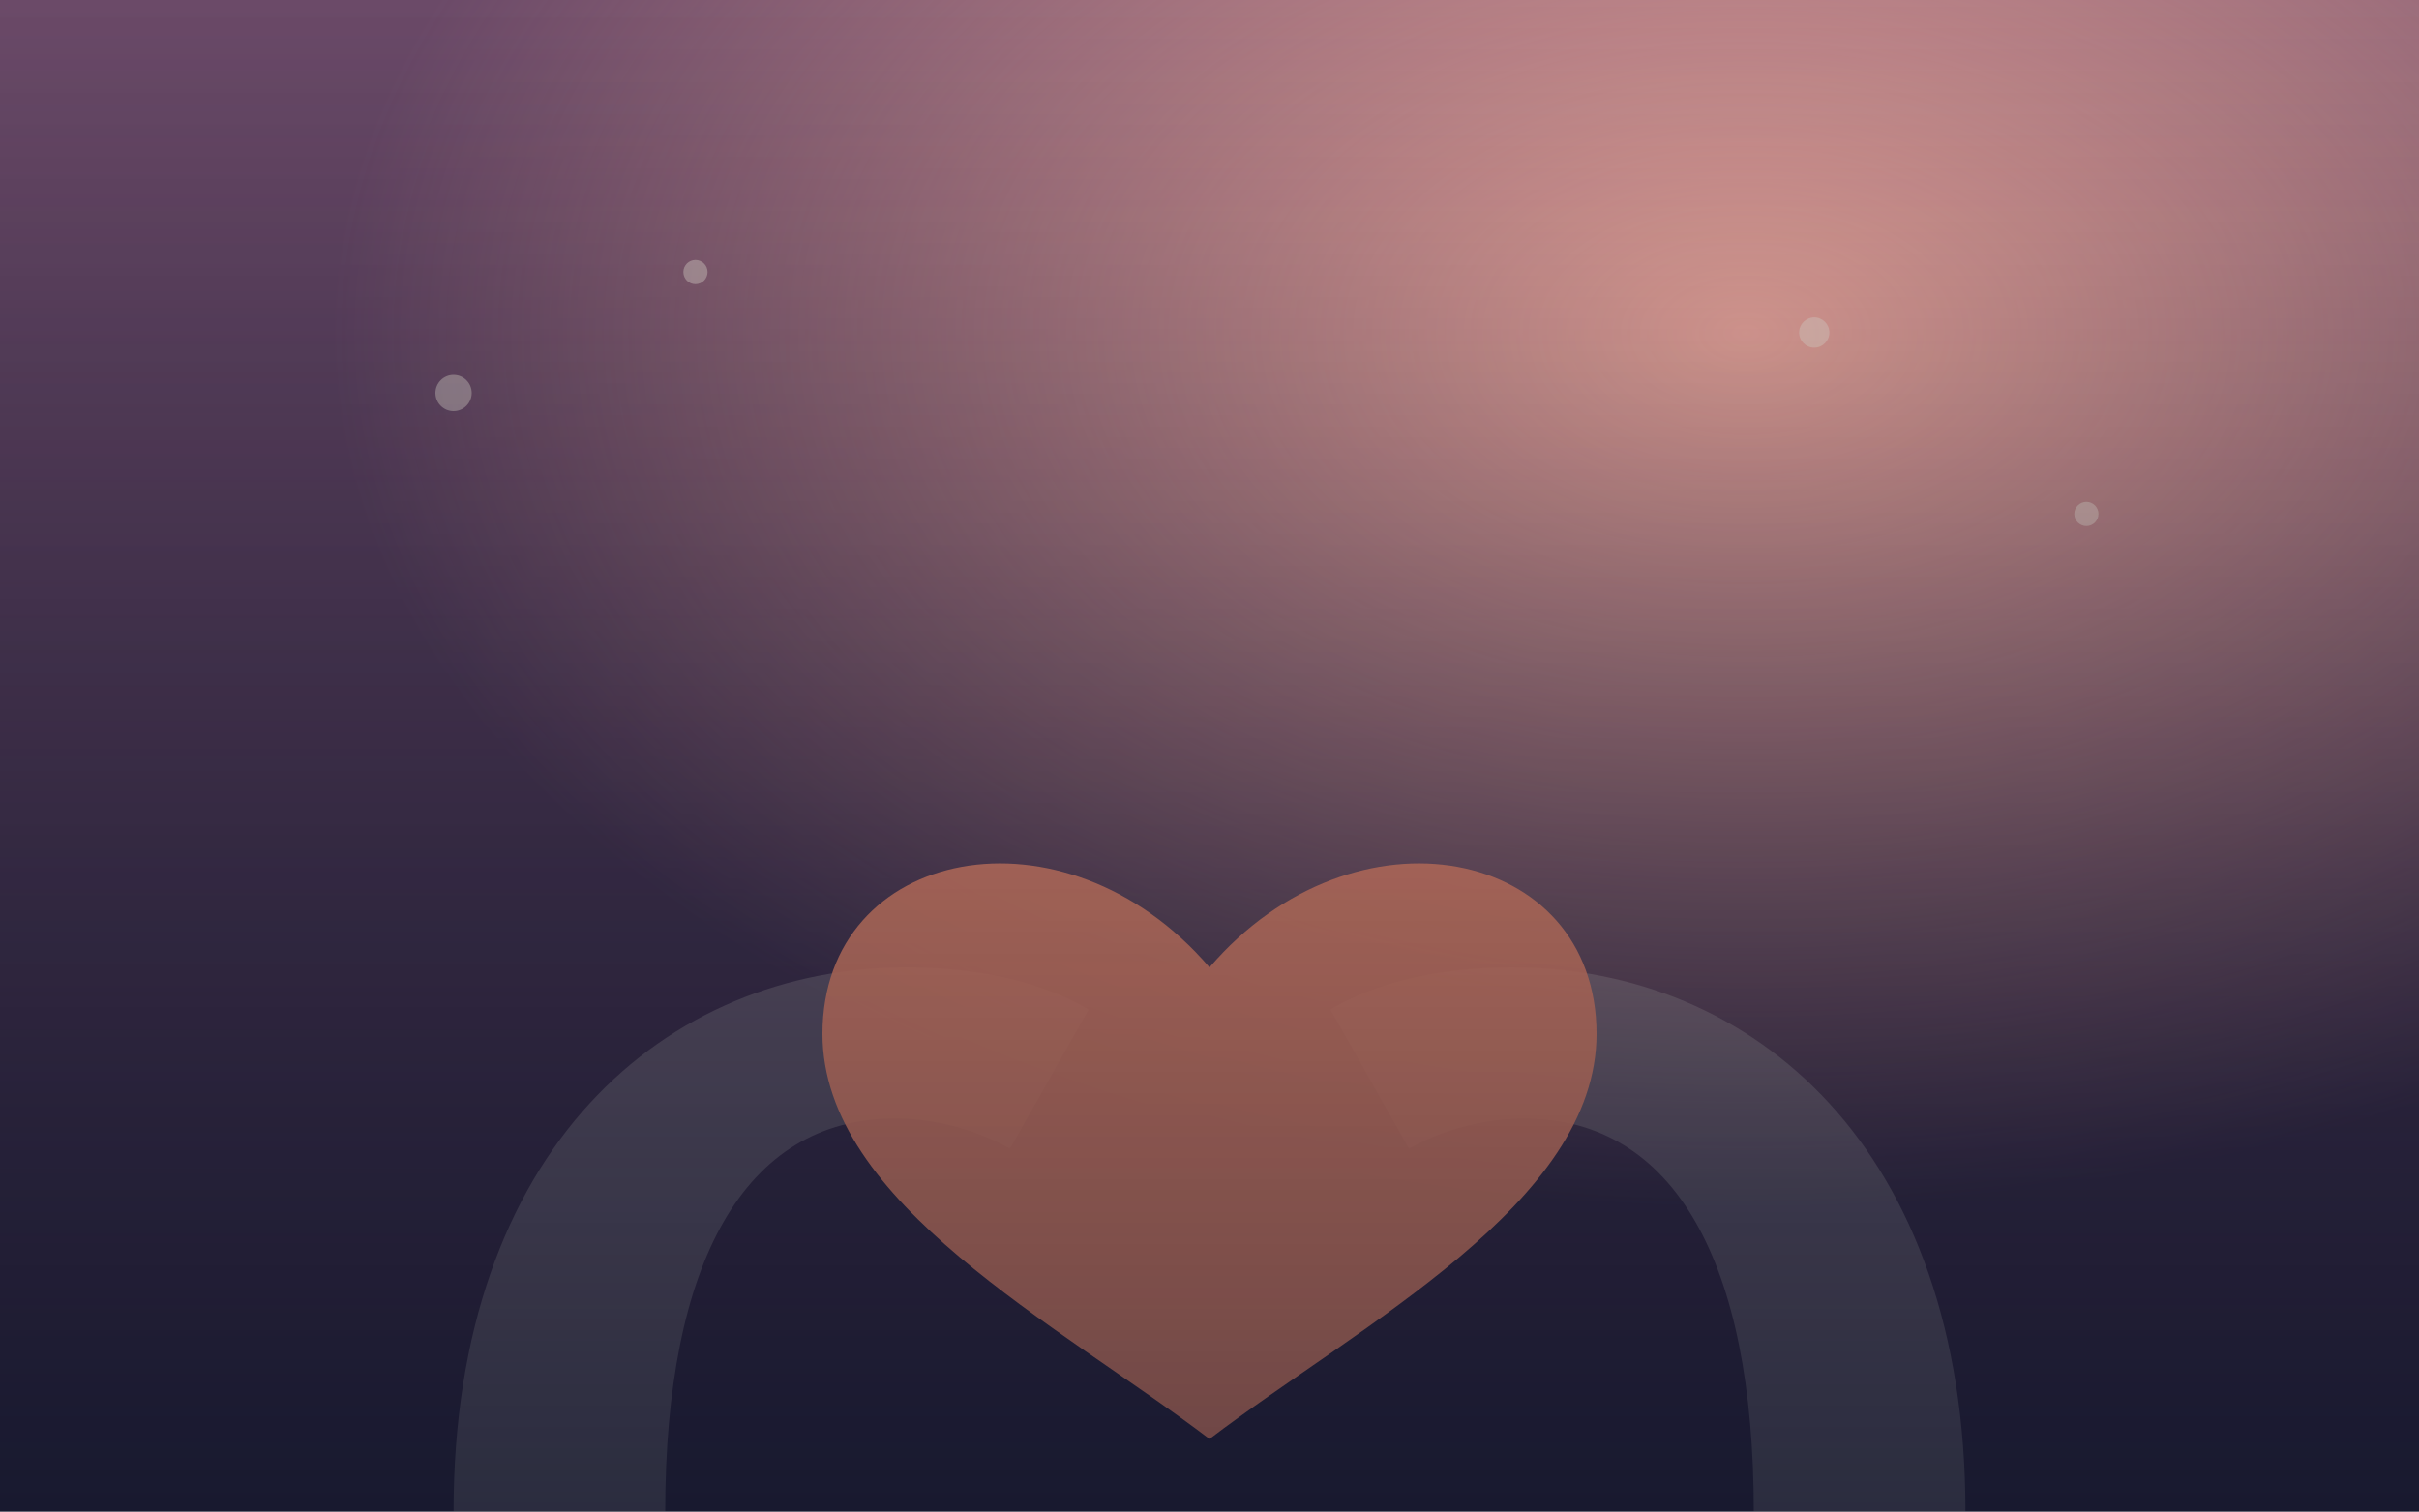
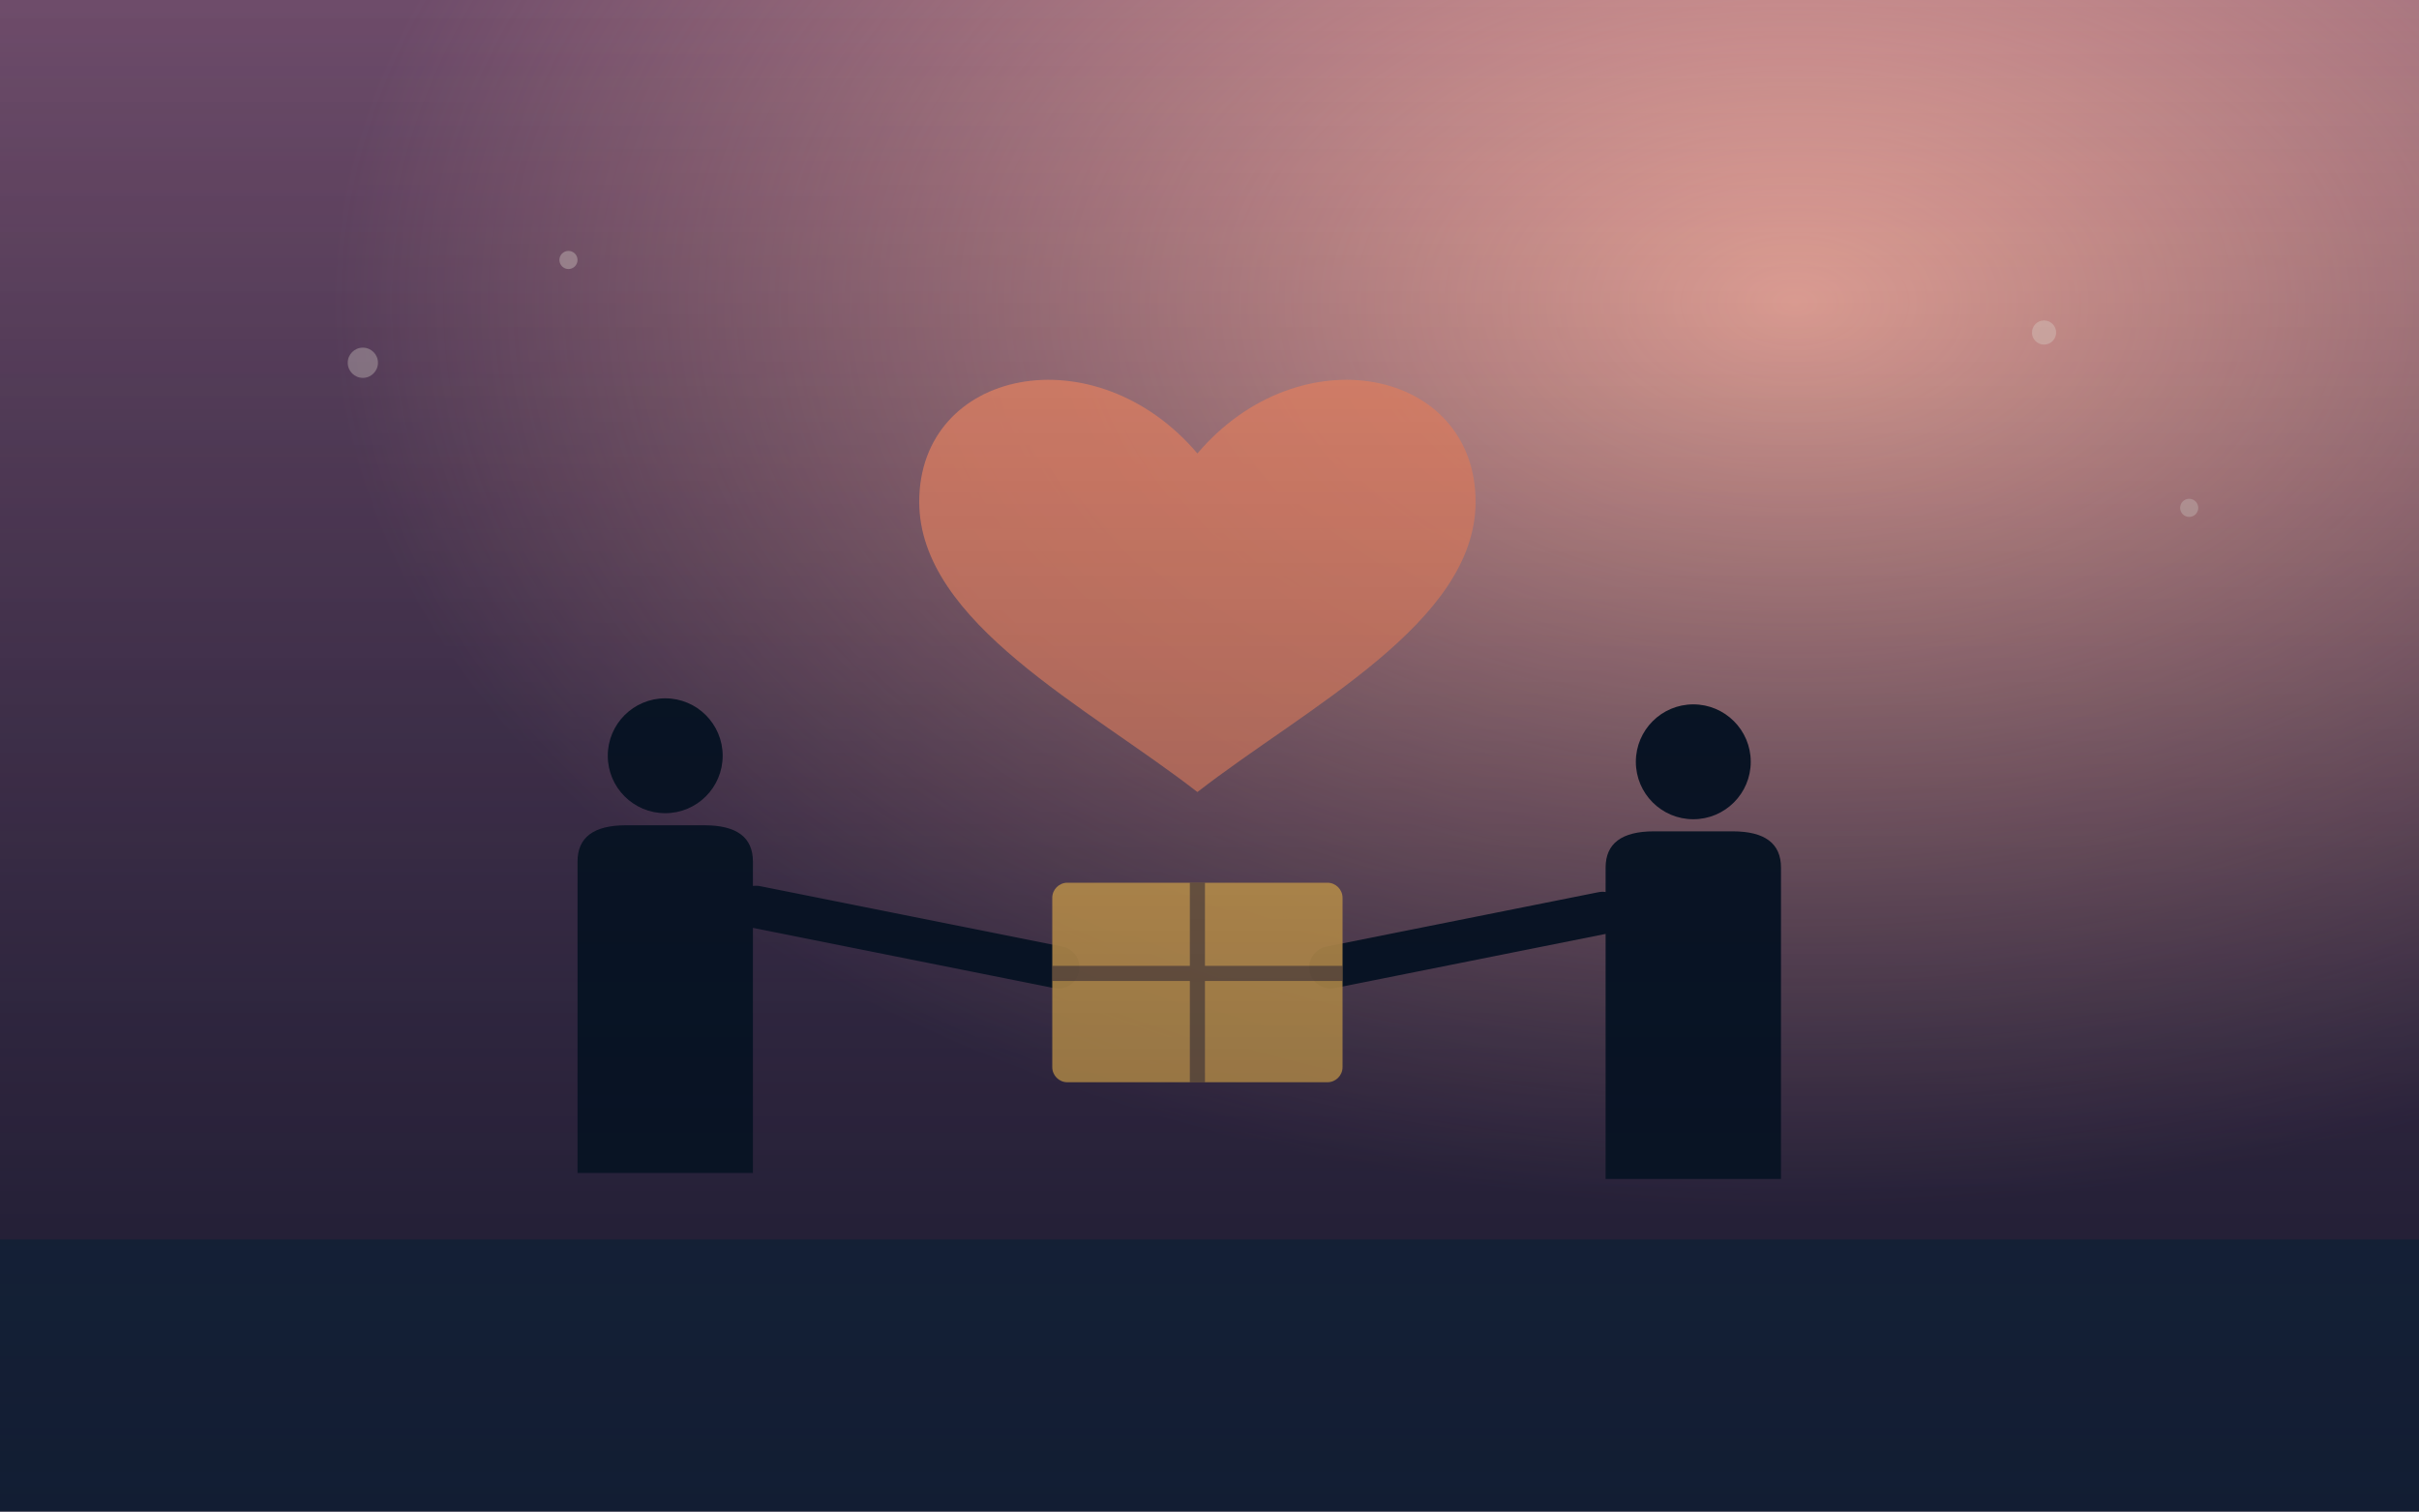
<svg xmlns="http://www.w3.org/2000/svg" viewBox="0 0 800 500" preserveAspectRatio="xMidYMid slice">
  <defs>
    <linearGradient id="s" x1="0" y1="0" x2="0" y2="1">
-       <stop offset="0" stop-color="#6B4A68" />
-       <stop offset="1" stop-color="#2A1F38" />
+       <stop offset="0" stop-color="#6E4C6A" />
+       <stop offset="1" stop-color="#2B2039" />
    </linearGradient>
-     <radialGradient id="g" cx="72%" cy="22%" r="58%">
-       <stop offset="0" stop-color="#FFB4A2" stop-opacity=".85" />
+     <radialGradient id="g" cx="74%" cy="20%" r="60%">
+       <stop offset="0" stop-color="#FFB4A2" stop-opacity=".9" />
      <stop offset="1" stop-color="#FFB4A2" stop-opacity="0" />
    </radialGradient>
    <linearGradient id="f" x1="0" y1="0" x2="0" y2="1">
      <stop offset="0" stop-color="#0A1428" stop-opacity="0" />
-       <stop offset="1" stop-color="#0A1428" stop-opacity=".55" />
+       <stop offset="1" stop-color="#0A1428" stop-opacity=".5" />
    </linearGradient>
  </defs>
  <rect width="800" height="500" fill="url(#s)" />
  <rect width="800" height="500" fill="url(#g)" />
-   <g fill="#E8E2D4" opacity=".22">
-     <path d="M150 500c0-120 70-180 150-180 40 0 60 14 60 14l-26 46s-16-10-38-10c-50 0-76 48-76 130z" />
-     <path d="M650 500c0-120-70-180-150-180-40 0-60 14-60 14l26 46s16-10 38-10c50 0 76 48 76 130z" />
+   <rect x="0" y="410" width="800" height="90" fill="#15283E" opacity=".8" />
+   <g fill="#081322">
+     <circle cx="220" cy="250" r="19" />
+     <path d="M191 388 L191 285 Q191 273 207 273 L233 273 Q249 273 249 285 L249 388 Z" />
+     <circle cx="560" cy="252" r="19" />
+     <path d="M531 390 L531 287 Q531 275 547 275 L573 275 Q589 275 589 287 L589 390 Z" />
  </g>
-   <path d="M400 320c-48-56-128-40-128 22 0 56 78 96 128 134 50-38 128-78 128-134 0-62-80-78-128-22z" fill="#F38B6B" opacity=".9" />
-   <g fill="#E8E2D4" opacity=".4">
-     <circle cx="150" cy="130" r="6" />
-     <circle cx="230" cy="90" r="4" />
-     <circle cx="600" cy="110" r="5" />
-     <circle cx="690" cy="170" r="4" />
+   <g stroke="#081322" fill="none">
+     <path d="M250 300 L350 320" stroke-width="14" stroke-linecap="round" />
+     <path d="M530 302 L440 320" stroke-width="14" stroke-linecap="round" />
+   </g>
+   <g fill="#F7B955" opacity=".9">
+     <rect x="348" y="292" width="96" height="66" rx="5" />
+   </g>
+   <g stroke="#2B2039" stroke-opacity=".5" stroke-width="5" fill="none">
+     <path d="M396 292v66M348 322h96" />
+   </g>
+   <path d="M396 150c-34-40-92-28-92 16 0 40 56 68 92 96 36-28 92-56 92-96 0-44-58-56-92-16z" fill="#F38B6B" opacity=".85" />
+   <g fill="#F3EADF" opacity=".35">
+     <circle cx="120" cy="120" r="5" />
+     <circle cx="188" cy="86" r="3" />
+     <circle cx="676" cy="110" r="4" />
+     <circle cx="724" cy="168" r="3" />
  </g>
  <rect width="800" height="500" fill="url(#f)" />
</svg>
